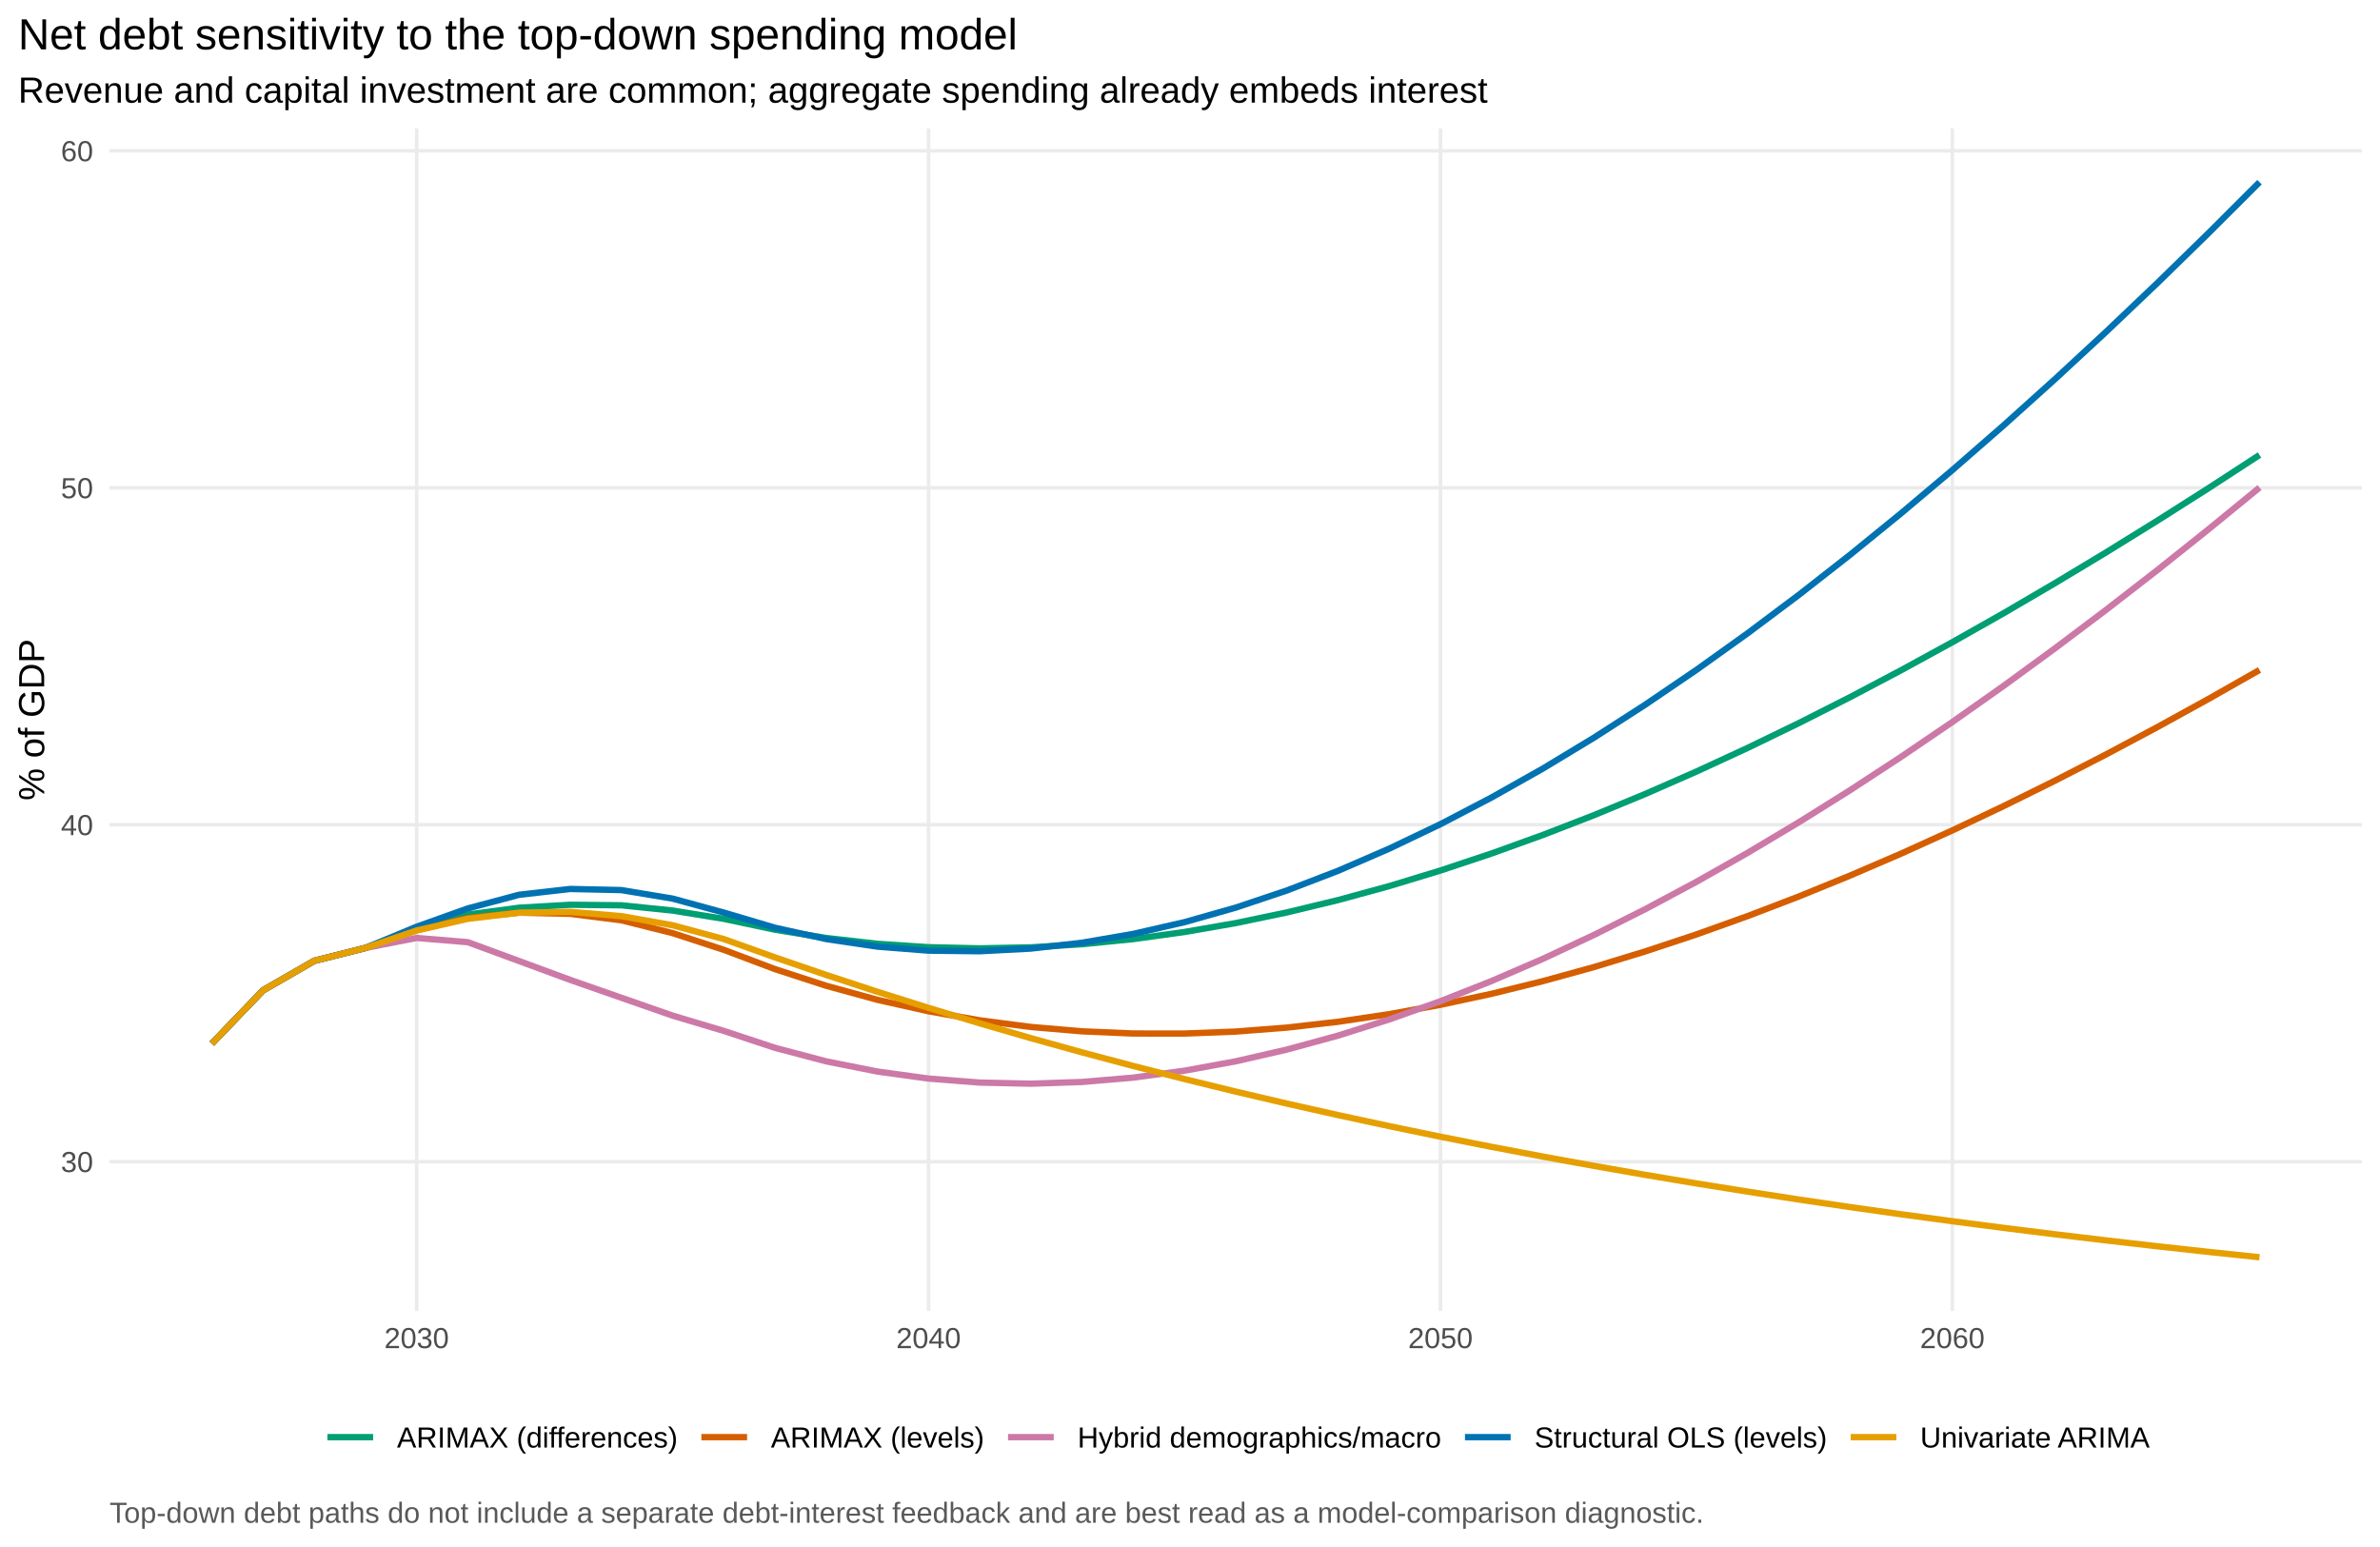
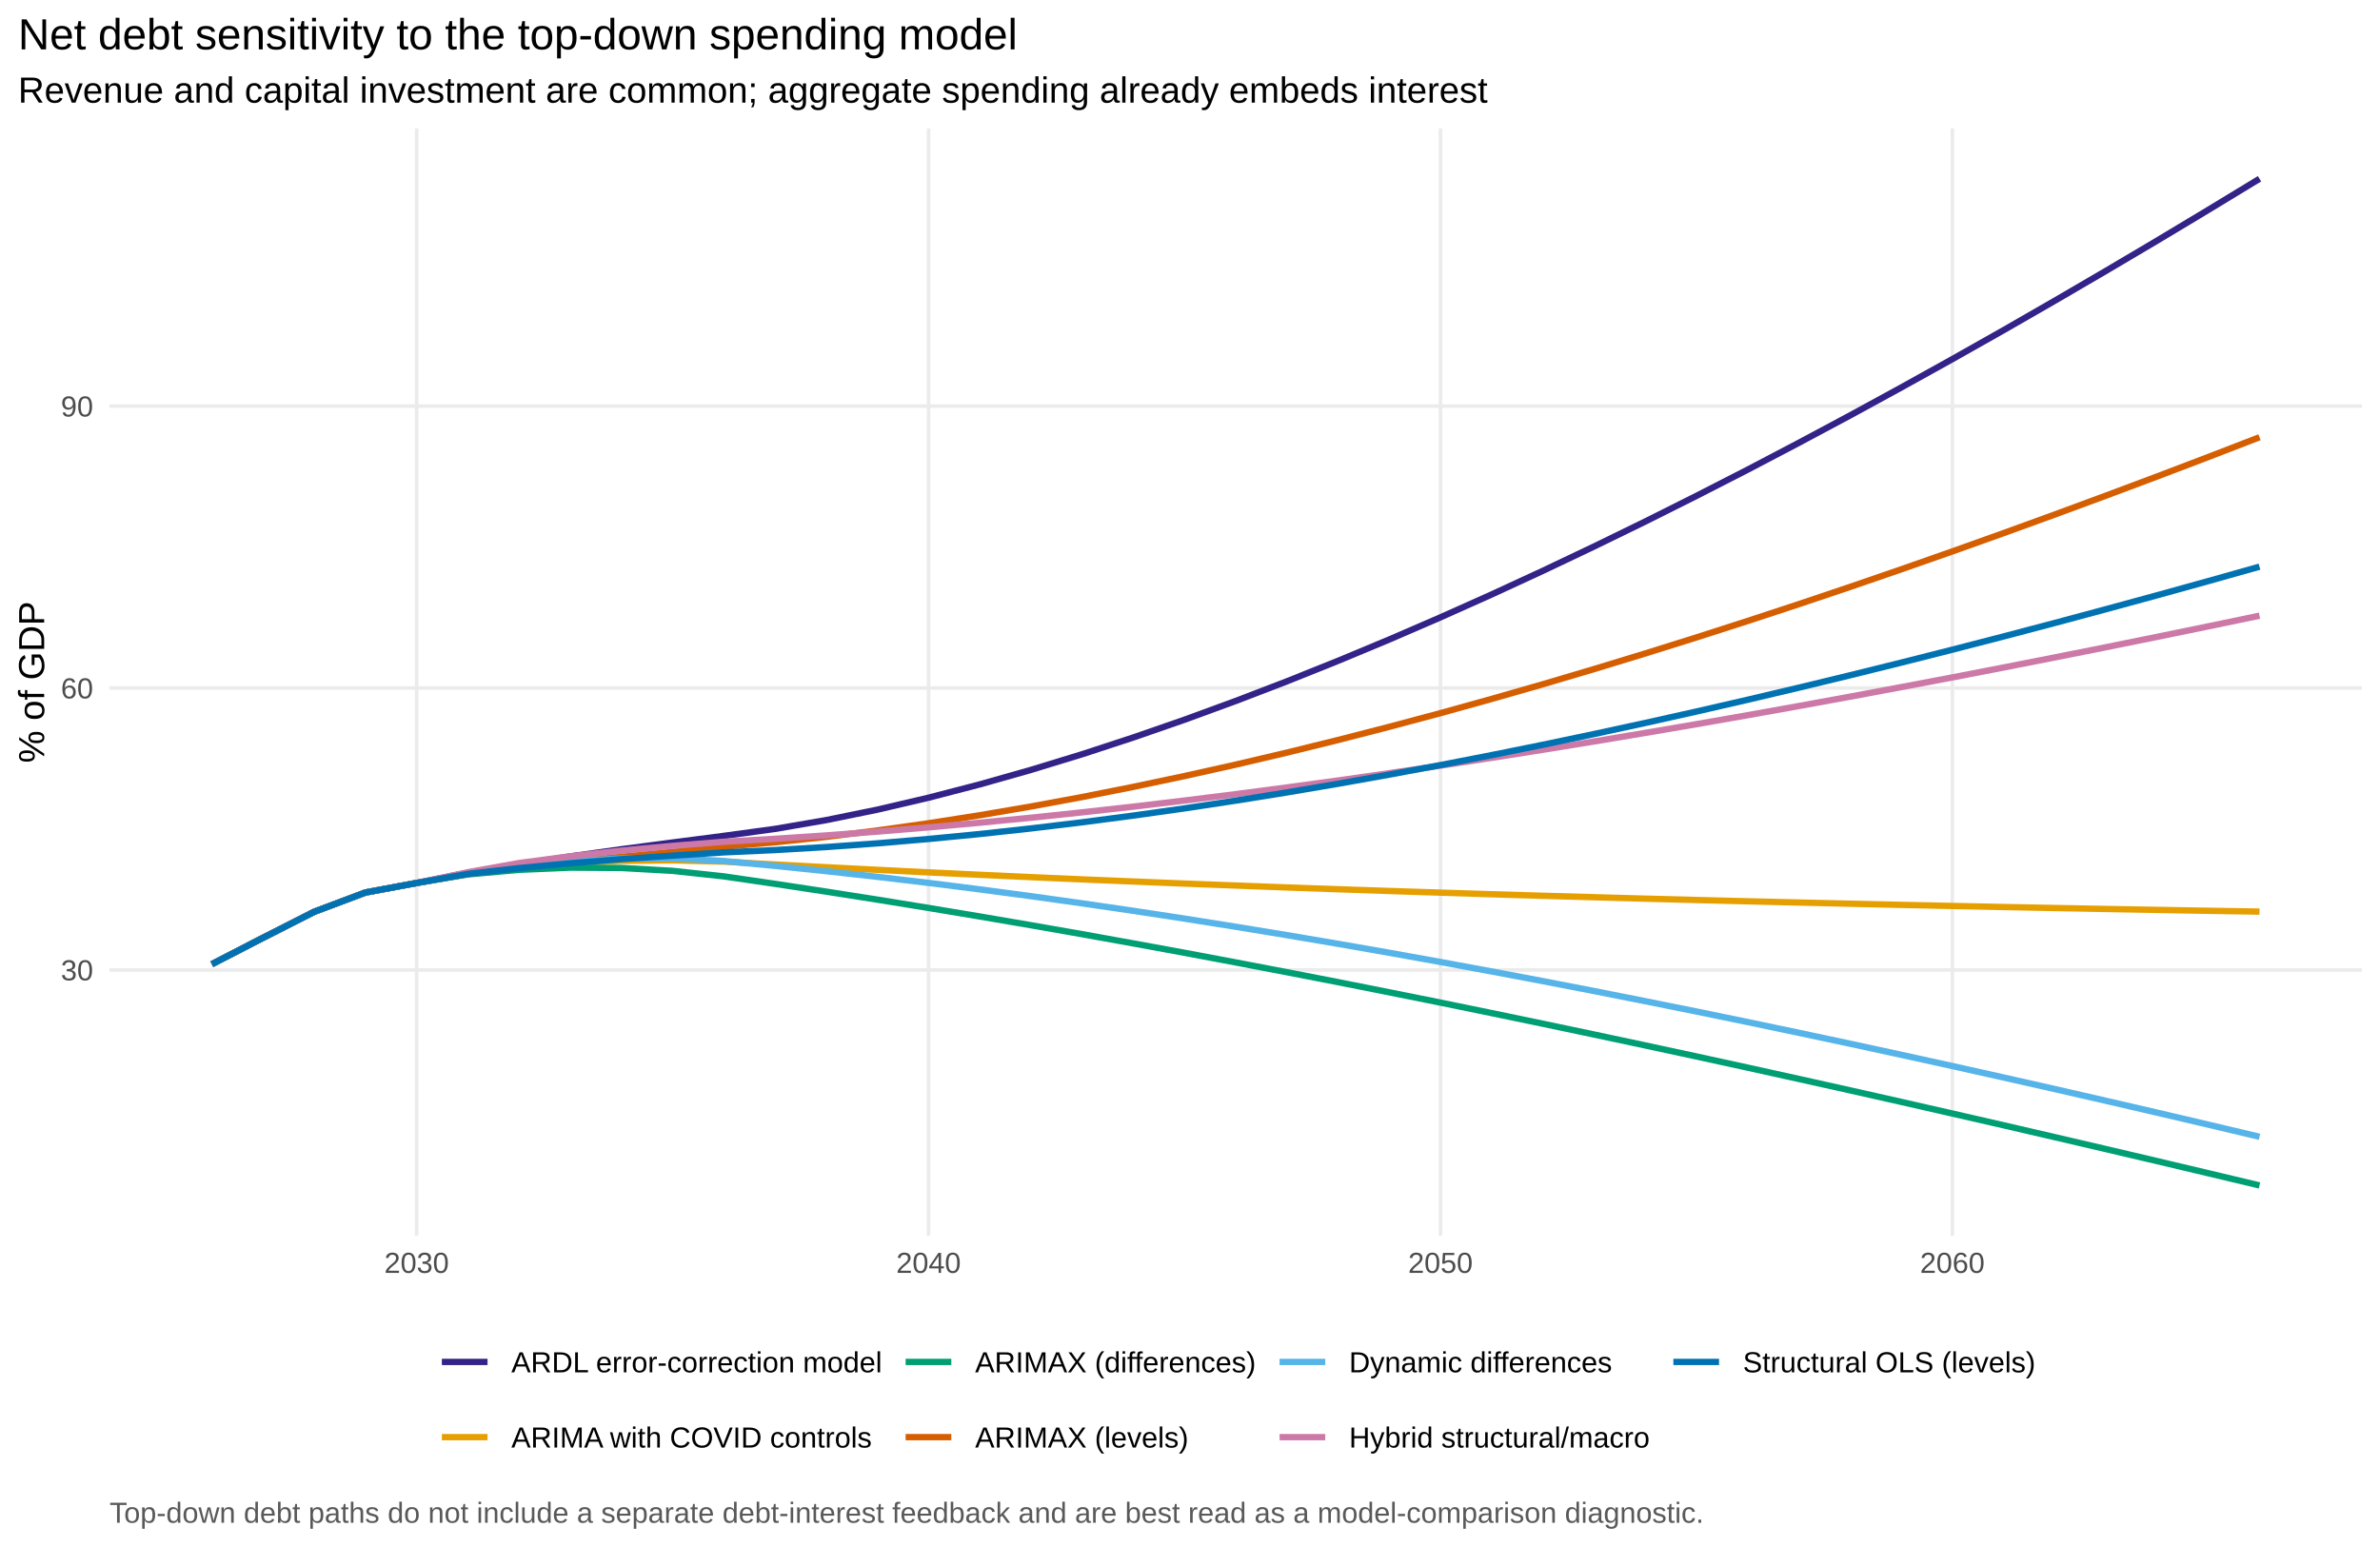
<svg xmlns="http://www.w3.org/2000/svg" width="720.00pt" height="468.00pt" viewBox="0 0 720.00 468.00">
  <g class="svglite">
    <defs>
      <style type="text/css">
    .svglite line, .svglite polyline, .svglite polygon, .svglite path, .svglite rect, .svglite circle {
      fill: none;
      stroke: #000000;
      stroke-linecap: round;
      stroke-linejoin: round;
      stroke-miterlimit: 10.00;
    }
    .svglite text {
      white-space: pre;
    }
    .svglite g.glyphgroup path {
      fill: inherit;
      stroke: none;
    }
  </style>
    </defs>
    <rect width="100%" height="100%" style="stroke: none; fill: #FFFFFF;" />
    <defs>
      <clipPath id="cpMC4wMHw3MjAuMDB8MC4wMHw0NjguMDA=">
        <rect x="0.00" y="0.00" width="720.00" height="468.00" />
      </clipPath>
    </defs>
    <g clip-path="url(#cpMC4wMHw3MjAuMDB8MC4wMHw0NjguMDA=)">
      <rect x="0.00" y="-0" width="720.00" height="468.00" style="stroke-width: 1.07; stroke: none; fill: #FFFFFF;" />
    </g>
    <defs>
-       <clipPath id="cpMzMuMTN8NzE0LjUyfDM4Ljg1fDM5Ni42MQ==">
-         <rect x="33.13" y="38.85" width="681.39" height="357.76" />
+       <clipPath id="cpMzMuMTN8NzE0LjUyfDM4Ljg1fDM3My44NQ==">
+         <rect x="33.13" y="38.85" width="681.39" height="335.00" />
      </clipPath>
    </defs>
-     <g clip-path="url(#cpMzMuMTN8NzE0LjUyfDM4Ljg1fDM5Ni42MQ==)">
-       <polyline points="33.13,351.43 714.52,351.43 " style="stroke-width: 1.07; stroke: #EBEBEB; stroke-linecap: butt;" />
-       <polyline points="33.13,249.50 714.52,249.50 " style="stroke-width: 1.07; stroke: #EBEBEB; stroke-linecap: butt;" />
-       <polyline points="33.13,147.57 714.52,147.57 " style="stroke-width: 1.07; stroke: #EBEBEB; stroke-linecap: butt;" />
-       <polyline points="33.13,45.63 714.52,45.63 " style="stroke-width: 1.07; stroke: #EBEBEB; stroke-linecap: butt;" />
-       <polyline points="126.04,396.61 126.04,38.85 " style="stroke-width: 1.07; stroke: #EBEBEB; stroke-linecap: butt;" />
-       <polyline points="280.91,396.61 280.91,38.85 " style="stroke-width: 1.07; stroke: #EBEBEB; stroke-linecap: butt;" />
-       <polyline points="435.77,396.61 435.77,38.85 " style="stroke-width: 1.07; stroke: #EBEBEB; stroke-linecap: butt;" />
-       <polyline points="590.63,396.61 590.63,38.85 " style="stroke-width: 1.07; stroke: #EBEBEB; stroke-linecap: butt;" />
-       <polyline points="64.10,315.70 79.59,299.59 95.07,290.67 110.56,286.77 126.04,280.95 141.53,276.68 157.02,274.61 172.50,273.71 187.99,273.87 203.48,275.46 218.96,277.97 234.45,281.25 249.93,283.76 265.42,285.52 280.91,286.55 296.39,286.90 311.88,286.59 327.37,285.64 342.85,284.09 358.34,281.95 373.82,279.26 389.31,276.03 404.80,272.29 420.28,268.06 435.77,263.35 451.25,258.19 466.74,252.60 482.23,246.60 497.71,240.20 513.20,233.41 528.69,226.26 544.17,218.76 559.66,210.92 575.14,202.75 590.63,194.28 606.12,185.52 621.60,176.46 637.09,167.14 652.58,157.55 668.06,147.72 683.55,137.64 " style="stroke-width: 1.92; stroke: #009E73; stroke-linecap: butt;" />
-       <polyline points="64.10,315.70 79.59,299.59 95.07,290.67 110.56,286.77 126.04,281.41 141.53,277.72 157.02,276.10 172.50,276.45 187.99,278.41 203.48,282.29 218.96,287.34 234.45,293.18 249.93,298.21 265.42,302.46 280.91,305.93 296.39,308.67 311.88,310.68 327.37,312.00 342.85,312.66 358.34,312.67 373.82,312.07 389.31,310.87 404.80,309.11 420.28,306.80 435.77,303.97 451.25,300.64 466.74,296.82 482.23,292.55 497.71,287.83 513.20,282.69 528.69,277.14 544.17,271.21 559.66,264.89 575.14,258.23 590.63,251.21 606.12,243.87 621.60,236.21 637.09,228.25 652.58,220.00 668.06,211.48 683.55,202.68 " style="stroke-width: 1.92; stroke: #D55E00; stroke-linecap: butt;" />
-       <polyline points="64.10,315.70 79.59,299.59 95.07,290.67 110.56,286.77 126.04,283.75 141.53,285.03 157.02,290.73 172.50,296.44 187.99,301.85 203.48,307.25 218.96,311.87 234.45,316.99 249.93,321.08 265.42,324.16 280.91,326.29 296.39,327.50 311.88,327.84 327.37,327.32 342.85,326.00 358.34,323.91 373.82,321.07 389.31,317.52 404.80,313.29 420.28,308.40 435.77,302.89 451.25,296.77 466.74,290.08 482.23,282.83 497.71,275.05 513.20,266.77 528.69,258.00 544.17,248.76 559.66,239.07 575.14,228.95 590.63,218.42 606.12,207.50 621.60,196.19 637.09,184.53 652.58,172.52 668.06,160.17 683.55,147.50 " style="stroke-width: 1.92; stroke: #CC79A7; stroke-linecap: butt;" />
-       <polyline points="64.10,315.70 79.59,299.59 95.07,290.67 110.56,286.77 126.04,280.35 141.53,274.82 157.02,270.69 172.50,268.93 187.99,269.27 203.48,271.85 218.96,276.07 234.45,280.66 249.93,284.08 265.42,286.37 280.91,287.59 296.39,287.77 311.88,286.96 327.37,285.19 342.85,282.52 358.34,278.97 373.82,274.58 389.31,269.39 404.80,263.43 420.28,256.73 435.77,249.33 451.25,241.24 466.74,232.51 482.23,223.15 497.71,213.19 513.20,202.66 528.69,191.58 544.17,179.98 559.66,167.86 575.14,155.27 590.63,142.21 606.12,128.70 621.60,114.77 637.09,100.43 652.58,85.69 668.06,70.58 683.55,55.11 " style="stroke-width: 1.92; stroke: #0072B2; stroke-linecap: butt;" />
-       <polyline points="64.10,315.70 79.59,299.59 95.07,290.67 110.56,286.77 126.04,281.49 141.53,277.96 157.02,276.11 172.50,275.86 187.99,277.15 203.48,279.91 218.96,284.09 234.45,289.63 249.93,294.94 265.42,300.03 280.91,304.91 296.39,309.58 311.88,314.07 327.37,318.37 342.85,322.49 358.34,326.44 373.82,330.23 389.31,333.86 404.80,337.34 420.28,340.68 435.77,343.88 451.25,346.95 466.74,349.89 482.23,352.71 497.71,355.42 513.20,358.01 528.69,360.49 544.17,362.88 559.66,365.16 575.14,367.35 590.63,369.45 606.12,371.46 621.60,373.39 637.09,375.24 652.58,377.02 668.06,378.72 683.55,380.35 " style="stroke-width: 1.92; stroke: #E69F00; stroke-linecap: butt;" />
+     <g clip-path="url(#cpMzMuMTN8NzE0LjUyfDM4Ljg1fDM3My44NQ==)">
+       <polyline points="33.13,293.43 714.52,293.43 " style="stroke-width: 1.07; stroke: #EBEBEB; stroke-linecap: butt;" />
+       <polyline points="33.13,208.14 714.52,208.14 " style="stroke-width: 1.07; stroke: #EBEBEB; stroke-linecap: butt;" />
+       <polyline points="33.13,122.86 714.52,122.86 " style="stroke-width: 1.07; stroke: #EBEBEB; stroke-linecap: butt;" />
+       <polyline points="126.04,373.85 126.04,38.85 " style="stroke-width: 1.07; stroke: #EBEBEB; stroke-linecap: butt;" />
+       <polyline points="280.91,373.85 280.91,38.85 " style="stroke-width: 1.07; stroke: #EBEBEB; stroke-linecap: butt;" />
+       <polyline points="435.77,373.85 435.77,38.85 " style="stroke-width: 1.07; stroke: #EBEBEB; stroke-linecap: butt;" />
+       <polyline points="590.63,373.85 590.63,38.85 " style="stroke-width: 1.07; stroke: #EBEBEB; stroke-linecap: butt;" />
+       <polyline points="64.10,291.68 79.59,283.69 95.07,275.83 110.56,270.00 126.04,267.12 141.53,264.01 157.02,261.47 172.50,259.09 187.99,256.91 203.48,254.87 218.96,252.87 234.45,250.76 249.93,248.10 265.42,244.94 280.91,241.32 296.39,237.30 311.88,232.91 327.37,228.17 342.85,223.10 358.34,217.73 373.82,212.06 389.31,206.12 404.80,199.91 420.28,193.46 435.77,186.76 451.25,179.84 466.74,172.69 482.23,165.33 497.71,157.78 513.20,150.02 528.69,142.09 544.17,133.97 559.66,125.69 575.14,117.24 590.63,108.64 606.12,99.89 621.60,90.99 637.09,81.95 652.58,72.79 668.06,63.49 683.55,54.08 " style="stroke-width: 1.92; stroke: #332288; stroke-linecap: butt;" />
+       <polyline points="64.10,291.68 79.59,283.69 95.07,275.83 110.56,270.00 126.04,267.12 141.53,264.35 157.02,262.38 172.50,261.10 187.99,260.42 203.48,260.28 218.96,260.66 234.45,261.52 249.93,262.35 265.42,263.14 280.91,263.91 296.39,264.64 311.88,265.35 327.37,266.03 342.85,266.67 358.34,267.30 373.82,267.89 389.31,268.47 404.80,269.01 420.28,269.54 435.77,270.04 451.25,270.53 466.74,270.99 482.23,271.43 497.71,271.86 513.20,272.27 528.69,272.66 544.17,273.03 559.66,273.39 575.14,273.74 590.63,274.07 606.12,274.39 621.60,274.69 637.09,274.98 652.58,275.26 668.06,275.53 683.55,275.78 " style="stroke-width: 1.92; stroke: #E69F00; stroke-linecap: butt;" />
+       <polyline points="64.10,291.68 79.59,283.69 95.07,275.83 110.56,270.00 126.04,267.12 141.53,264.53 157.02,263.14 172.50,262.48 187.99,262.58 203.48,263.45 218.96,265.12 234.45,267.38 249.93,269.73 265.42,272.16 280.91,274.67 296.39,277.25 311.88,279.90 327.37,282.61 342.85,285.40 358.34,288.24 373.82,291.15 389.31,294.11 404.80,297.12 420.28,300.19 435.77,303.31 451.25,306.48 466.74,309.70 482.23,312.96 497.71,316.26 513.20,319.60 528.69,322.98 544.17,326.40 559.66,329.85 575.14,333.34 590.63,336.87 606.12,340.42 621.60,344.01 637.09,347.62 652.58,351.26 668.06,354.93 683.55,358.62 " style="stroke-width: 1.92; stroke: #009E73; stroke-linecap: butt;" />
+       <polyline points="64.10,291.68 79.59,283.69 95.07,275.83 110.56,270.00 126.04,267.12 141.53,264.38 157.02,262.37 172.50,260.70 187.99,259.18 203.48,257.72 218.96,256.17 234.45,254.81 249.93,253.16 265.42,251.23 280.91,249.05 296.39,246.63 311.88,243.98 327.37,241.12 342.85,238.04 358.34,234.77 373.82,231.32 389.31,227.68 404.80,223.86 420.28,219.88 435.77,215.74 451.25,211.44 466.74,207.00 482.23,202.41 497.71,197.69 513.20,192.84 528.69,187.86 544.17,182.77 559.66,177.56 575.14,172.24 590.63,166.81 606.12,161.28 621.60,155.66 637.09,149.94 652.58,144.14 668.06,138.25 683.55,132.27 " style="stroke-width: 1.92; stroke: #D55E00; stroke-linecap: butt;" />
+       <polyline points="64.10,291.68 79.59,283.69 95.07,275.83 110.56,270.00 126.04,267.12 141.53,264.22 157.02,262.23 172.50,260.55 187.99,259.69 203.48,259.65 218.96,260.47 234.45,261.94 249.93,263.54 265.42,265.26 280.91,267.10 296.39,269.05 311.88,271.11 327.37,273.28 342.85,275.54 358.34,277.90 373.82,280.36 389.31,282.90 404.80,285.53 420.28,288.23 435.77,291.02 451.25,293.88 466.74,296.81 482.23,299.81 497.71,302.88 513.20,306.00 528.69,309.19 544.17,312.44 559.66,315.74 575.14,319.10 590.63,322.50 606.12,325.96 621.60,329.46 637.09,333.01 652.58,336.60 668.06,340.23 683.55,343.90 " style="stroke-width: 1.92; stroke: #56B4E9; stroke-linecap: butt;" />
+       <polyline points="64.10,291.68 79.59,283.69 95.07,275.83 110.56,270.00 126.04,267.12 141.53,263.87 157.02,261.08 172.50,259.04 187.99,257.33 203.48,255.90 218.96,254.65 234.45,253.76 249.93,252.73 265.42,251.58 280.91,250.30 296.39,248.89 311.88,247.38 327.37,245.75 342.85,244.02 358.34,242.18 373.82,240.25 389.31,238.22 404.80,236.11 420.28,233.90 435.77,231.62 451.25,229.26 466.74,226.82 482.23,224.31 497.71,221.72 513.20,219.08 528.69,216.36 544.17,213.59 559.66,210.76 575.14,207.87 590.63,204.93 606.12,201.93 621.60,198.89 637.09,195.80 652.58,192.66 668.06,189.48 683.55,186.26 " style="stroke-width: 1.92; stroke: #CC79A7; stroke-linecap: butt;" />
+       <polyline points="64.10,291.68 79.59,283.69 95.07,275.83 110.56,270.00 126.04,267.12 141.53,264.38 157.02,262.62 172.50,261.15 187.99,259.91 203.48,258.85 218.96,257.86 234.45,257.16 249.93,256.25 265.42,255.13 280.91,253.81 296.39,252.31 311.88,250.62 327.37,248.76 342.85,246.73 358.34,244.55 373.82,242.21 389.31,239.73 404.80,237.10 420.28,234.34 435.77,231.45 451.25,228.44 466.74,225.31 482.23,222.06 497.71,218.71 513.20,215.25 528.69,211.69 544.17,208.04 559.66,204.29 575.14,200.46 590.63,196.54 606.12,192.54 621.60,188.46 637.09,184.30 652.58,180.08 668.06,175.79 683.55,171.43 " style="stroke-width: 1.92; stroke: #0072B2; stroke-linecap: butt;" />
    </g>
    <g clip-path="url(#cpMC4wMHw3MjAuMDB8MC4wMHw0NjguMDA=)">
-       <text x="28.20" y="354.58" text-anchor="end" style="font-size: 8.80px;fill: #4D4D4D; font-family: &quot;Arial&quot;;" textLength="9.78px" lengthAdjust="spacingAndGlyphs">30</text>
-       <text x="28.20" y="252.65" text-anchor="end" style="font-size: 8.80px;fill: #4D4D4D; font-family: &quot;Arial&quot;;" textLength="9.78px" lengthAdjust="spacingAndGlyphs">40</text>
-       <text x="28.20" y="150.72" text-anchor="end" style="font-size: 8.80px;fill: #4D4D4D; font-family: &quot;Arial&quot;;" textLength="9.78px" lengthAdjust="spacingAndGlyphs">50</text>
-       <text x="28.20" y="48.78" text-anchor="end" style="font-size: 8.80px;fill: #4D4D4D; font-family: &quot;Arial&quot;;" textLength="9.78px" lengthAdjust="spacingAndGlyphs">60</text>
-       <text x="126.04" y="407.84" text-anchor="middle" style="font-size: 8.80px;fill: #4D4D4D; font-family: &quot;Arial&quot;;" textLength="19.56px" lengthAdjust="spacingAndGlyphs">2030</text>
-       <text x="280.91" y="407.84" text-anchor="middle" style="font-size: 8.80px;fill: #4D4D4D; font-family: &quot;Arial&quot;;" textLength="19.56px" lengthAdjust="spacingAndGlyphs">2040</text>
-       <text x="435.77" y="407.84" text-anchor="middle" style="font-size: 8.80px;fill: #4D4D4D; font-family: &quot;Arial&quot;;" textLength="19.56px" lengthAdjust="spacingAndGlyphs">2050</text>
-       <text x="590.63" y="407.84" text-anchor="middle" style="font-size: 8.80px;fill: #4D4D4D; font-family: &quot;Arial&quot;;" textLength="19.56px" lengthAdjust="spacingAndGlyphs">2060</text>
-       <text transform="translate(13.36,217.73) rotate(-90)" text-anchor="middle" style="font-size: 11.00px; font-family: &quot;Arial&quot;;" textLength="48.94px" lengthAdjust="spacingAndGlyphs">% of GDP</text>
-       <line x1="99.05" y1="434.77" x2="112.88" y2="434.77" style="stroke-width: 1.92; stroke: #009E73; stroke-linecap: butt;" />
-       <line x1="212.18" y1="434.77" x2="226.01" y2="434.77" style="stroke-width: 1.92; stroke: #D55E00; stroke-linecap: butt;" />
-       <line x1="304.95" y1="434.77" x2="318.78" y2="434.77" style="stroke-width: 1.92; stroke: #CC79A7; stroke-linecap: butt;" />
-       <line x1="443.18" y1="434.77" x2="457.00" y2="434.77" style="stroke-width: 1.92; stroke: #0072B2; stroke-linecap: butt;" />
-       <line x1="559.87" y1="434.77" x2="573.69" y2="434.77" style="stroke-width: 1.92; stroke: #E69F00; stroke-linecap: butt;" />
-       <text x="120.09" y="437.92" style="font-size: 8.80px; font-family: &quot;Arial&quot;;" textLength="84.89px" lengthAdjust="spacingAndGlyphs">ARIMAX (differences)</text>
-       <text x="233.21" y="437.92" style="font-size: 8.80px; font-family: &quot;Arial&quot;;" textLength="64.53px" lengthAdjust="spacingAndGlyphs">ARIMAX (levels)</text>
-       <text x="325.98" y="437.92" style="font-size: 8.80px; font-family: &quot;Arial&quot;;" textLength="109.98px" lengthAdjust="spacingAndGlyphs">Hybrid demographics/macro</text>
-       <text x="464.21" y="437.92" style="font-size: 8.80px; font-family: &quot;Arial&quot;;" textLength="88.45px" lengthAdjust="spacingAndGlyphs">Structural OLS (levels)</text>
-       <text x="580.90" y="437.92" style="font-size: 8.80px; font-family: &quot;Arial&quot;;" textLength="69.42px" lengthAdjust="spacingAndGlyphs">Univariate ARIMA</text>
+       <text x="28.20" y="296.58" text-anchor="end" style="font-size: 8.80px;fill: #4D4D4D; font-family: &quot;Arial&quot;;" textLength="9.78px" lengthAdjust="spacingAndGlyphs">30</text>
+       <text x="28.20" y="211.29" text-anchor="end" style="font-size: 8.80px;fill: #4D4D4D; font-family: &quot;Arial&quot;;" textLength="9.78px" lengthAdjust="spacingAndGlyphs">60</text>
+       <text x="28.20" y="126.01" text-anchor="end" style="font-size: 8.80px;fill: #4D4D4D; font-family: &quot;Arial&quot;;" textLength="9.78px" lengthAdjust="spacingAndGlyphs">90</text>
+       <text x="126.04" y="385.08" text-anchor="middle" style="font-size: 8.80px;fill: #4D4D4D; font-family: &quot;Arial&quot;;" textLength="19.56px" lengthAdjust="spacingAndGlyphs">2030</text>
+       <text x="280.91" y="385.08" text-anchor="middle" style="font-size: 8.80px;fill: #4D4D4D; font-family: &quot;Arial&quot;;" textLength="19.56px" lengthAdjust="spacingAndGlyphs">2040</text>
+       <text x="435.77" y="385.08" text-anchor="middle" style="font-size: 8.80px;fill: #4D4D4D; font-family: &quot;Arial&quot;;" textLength="19.56px" lengthAdjust="spacingAndGlyphs">2050</text>
+       <text x="590.63" y="385.08" text-anchor="middle" style="font-size: 8.80px;fill: #4D4D4D; font-family: &quot;Arial&quot;;" textLength="19.56px" lengthAdjust="spacingAndGlyphs">2060</text>
+       <text transform="translate(13.36,206.35) rotate(-90)" text-anchor="middle" style="font-size: 11.00px; font-family: &quot;Arial&quot;;" textLength="48.94px" lengthAdjust="spacingAndGlyphs">% of GDP</text>
+       <line x1="133.67" y1="412.01" x2="147.49" y2="412.01" style="stroke-width: 1.92; stroke: #332288; stroke-linecap: butt;" />
+       <line x1="133.67" y1="434.77" x2="147.49" y2="434.77" style="stroke-width: 1.92; stroke: #E69F00; stroke-linecap: butt;" />
+       <line x1="273.97" y1="412.01" x2="287.79" y2="412.01" style="stroke-width: 1.92; stroke: #009E73; stroke-linecap: butt;" />
+       <line x1="273.97" y1="434.77" x2="287.79" y2="434.77" style="stroke-width: 1.92; stroke: #D55E00; stroke-linecap: butt;" />
+       <line x1="387.10" y1="412.01" x2="400.92" y2="412.01" style="stroke-width: 1.92; stroke: #56B4E9; stroke-linecap: butt;" />
+       <line x1="387.10" y1="434.77" x2="400.92" y2="434.77" style="stroke-width: 1.92; stroke: #CC79A7; stroke-linecap: butt;" />
+       <line x1="506.23" y1="412.01" x2="520.05" y2="412.01" style="stroke-width: 1.92; stroke: #0072B2; stroke-linecap: butt;" />
+       <text x="154.70" y="415.16" style="font-size: 8.80px; font-family: &quot;Arial&quot;;" textLength="112.06px" lengthAdjust="spacingAndGlyphs">ARDL error-correction model</text>
+       <text x="154.70" y="437.92" style="font-size: 8.80px; font-family: &quot;Arial&quot;;" textLength="109.02px" lengthAdjust="spacingAndGlyphs">ARIMA with COVID controls</text>
+       <text x="295.00" y="415.16" style="font-size: 8.80px; font-family: &quot;Arial&quot;;" textLength="84.89px" lengthAdjust="spacingAndGlyphs">ARIMAX (differences)</text>
+       <text x="295.00" y="437.92" style="font-size: 8.80px; font-family: &quot;Arial&quot;;" textLength="64.53px" lengthAdjust="spacingAndGlyphs">ARIMAX (levels)</text>
+       <text x="408.13" y="415.16" style="font-size: 8.80px; font-family: &quot;Arial&quot;;" textLength="79.53px" lengthAdjust="spacingAndGlyphs">Dynamic differences</text>
+       <text x="408.13" y="437.92" style="font-size: 8.80px; font-family: &quot;Arial&quot;;" textLength="90.89px" lengthAdjust="spacingAndGlyphs">Hybrid structural/macro</text>
+       <text x="527.26" y="415.16" style="font-size: 8.80px; font-family: &quot;Arial&quot;;" textLength="88.45px" lengthAdjust="spacingAndGlyphs">Structural OLS (levels)</text>
      <text x="5.48" y="31.05" style="font-size: 11.00px; font-family: &quot;Arial&quot;;" textLength="444.88px" lengthAdjust="spacingAndGlyphs">Revenue and capital investment are common; aggregate spending already embeds interest</text>
      <text x="5.48" y="14.93" style="font-size: 13.20px; font-family: &quot;Arial&quot;;" textLength="301.83px" lengthAdjust="spacingAndGlyphs">Net debt sensitivity to the top-down spending model</text>
      <text x="33.13" y="460.67" style="font-size: 8.80px;fill: #595959; font-family: &quot;Arial&quot;;" textLength="481.92px" lengthAdjust="spacingAndGlyphs">Top-down debt paths do not include a separate debt-interest feedback and are best read as a model-comparison diagnostic.</text>
    </g>
  </g>
</svg>
